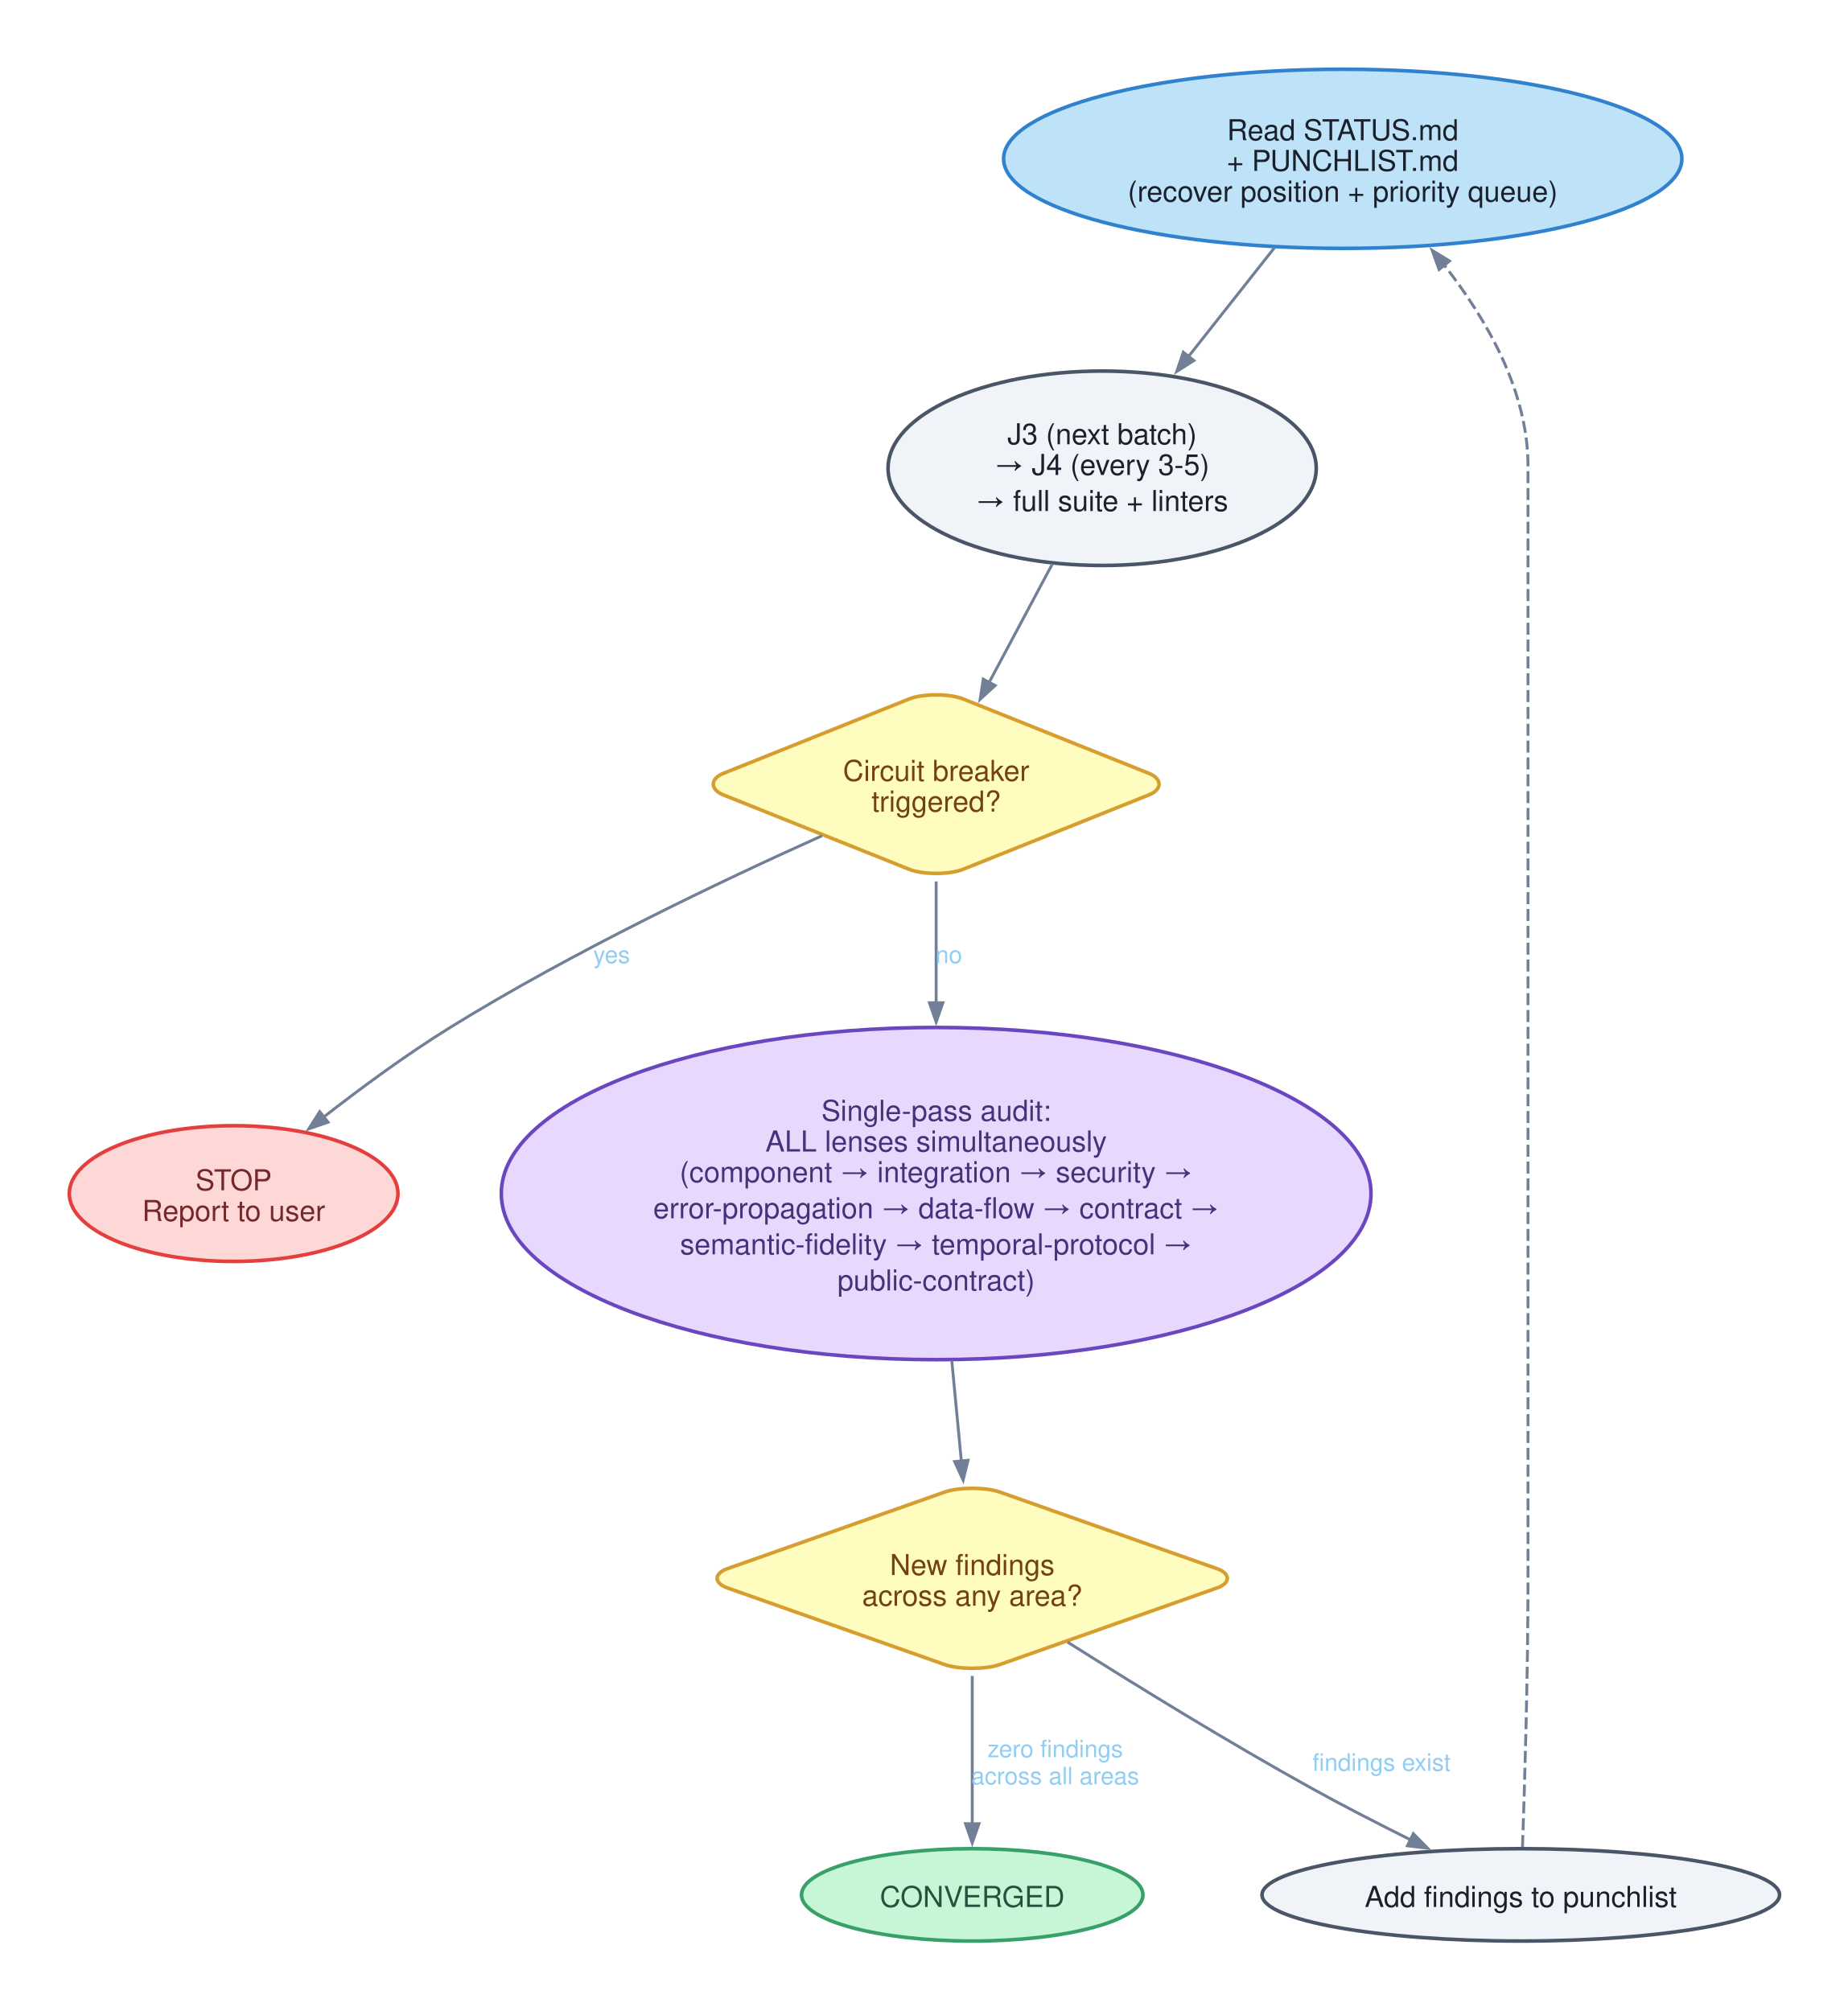
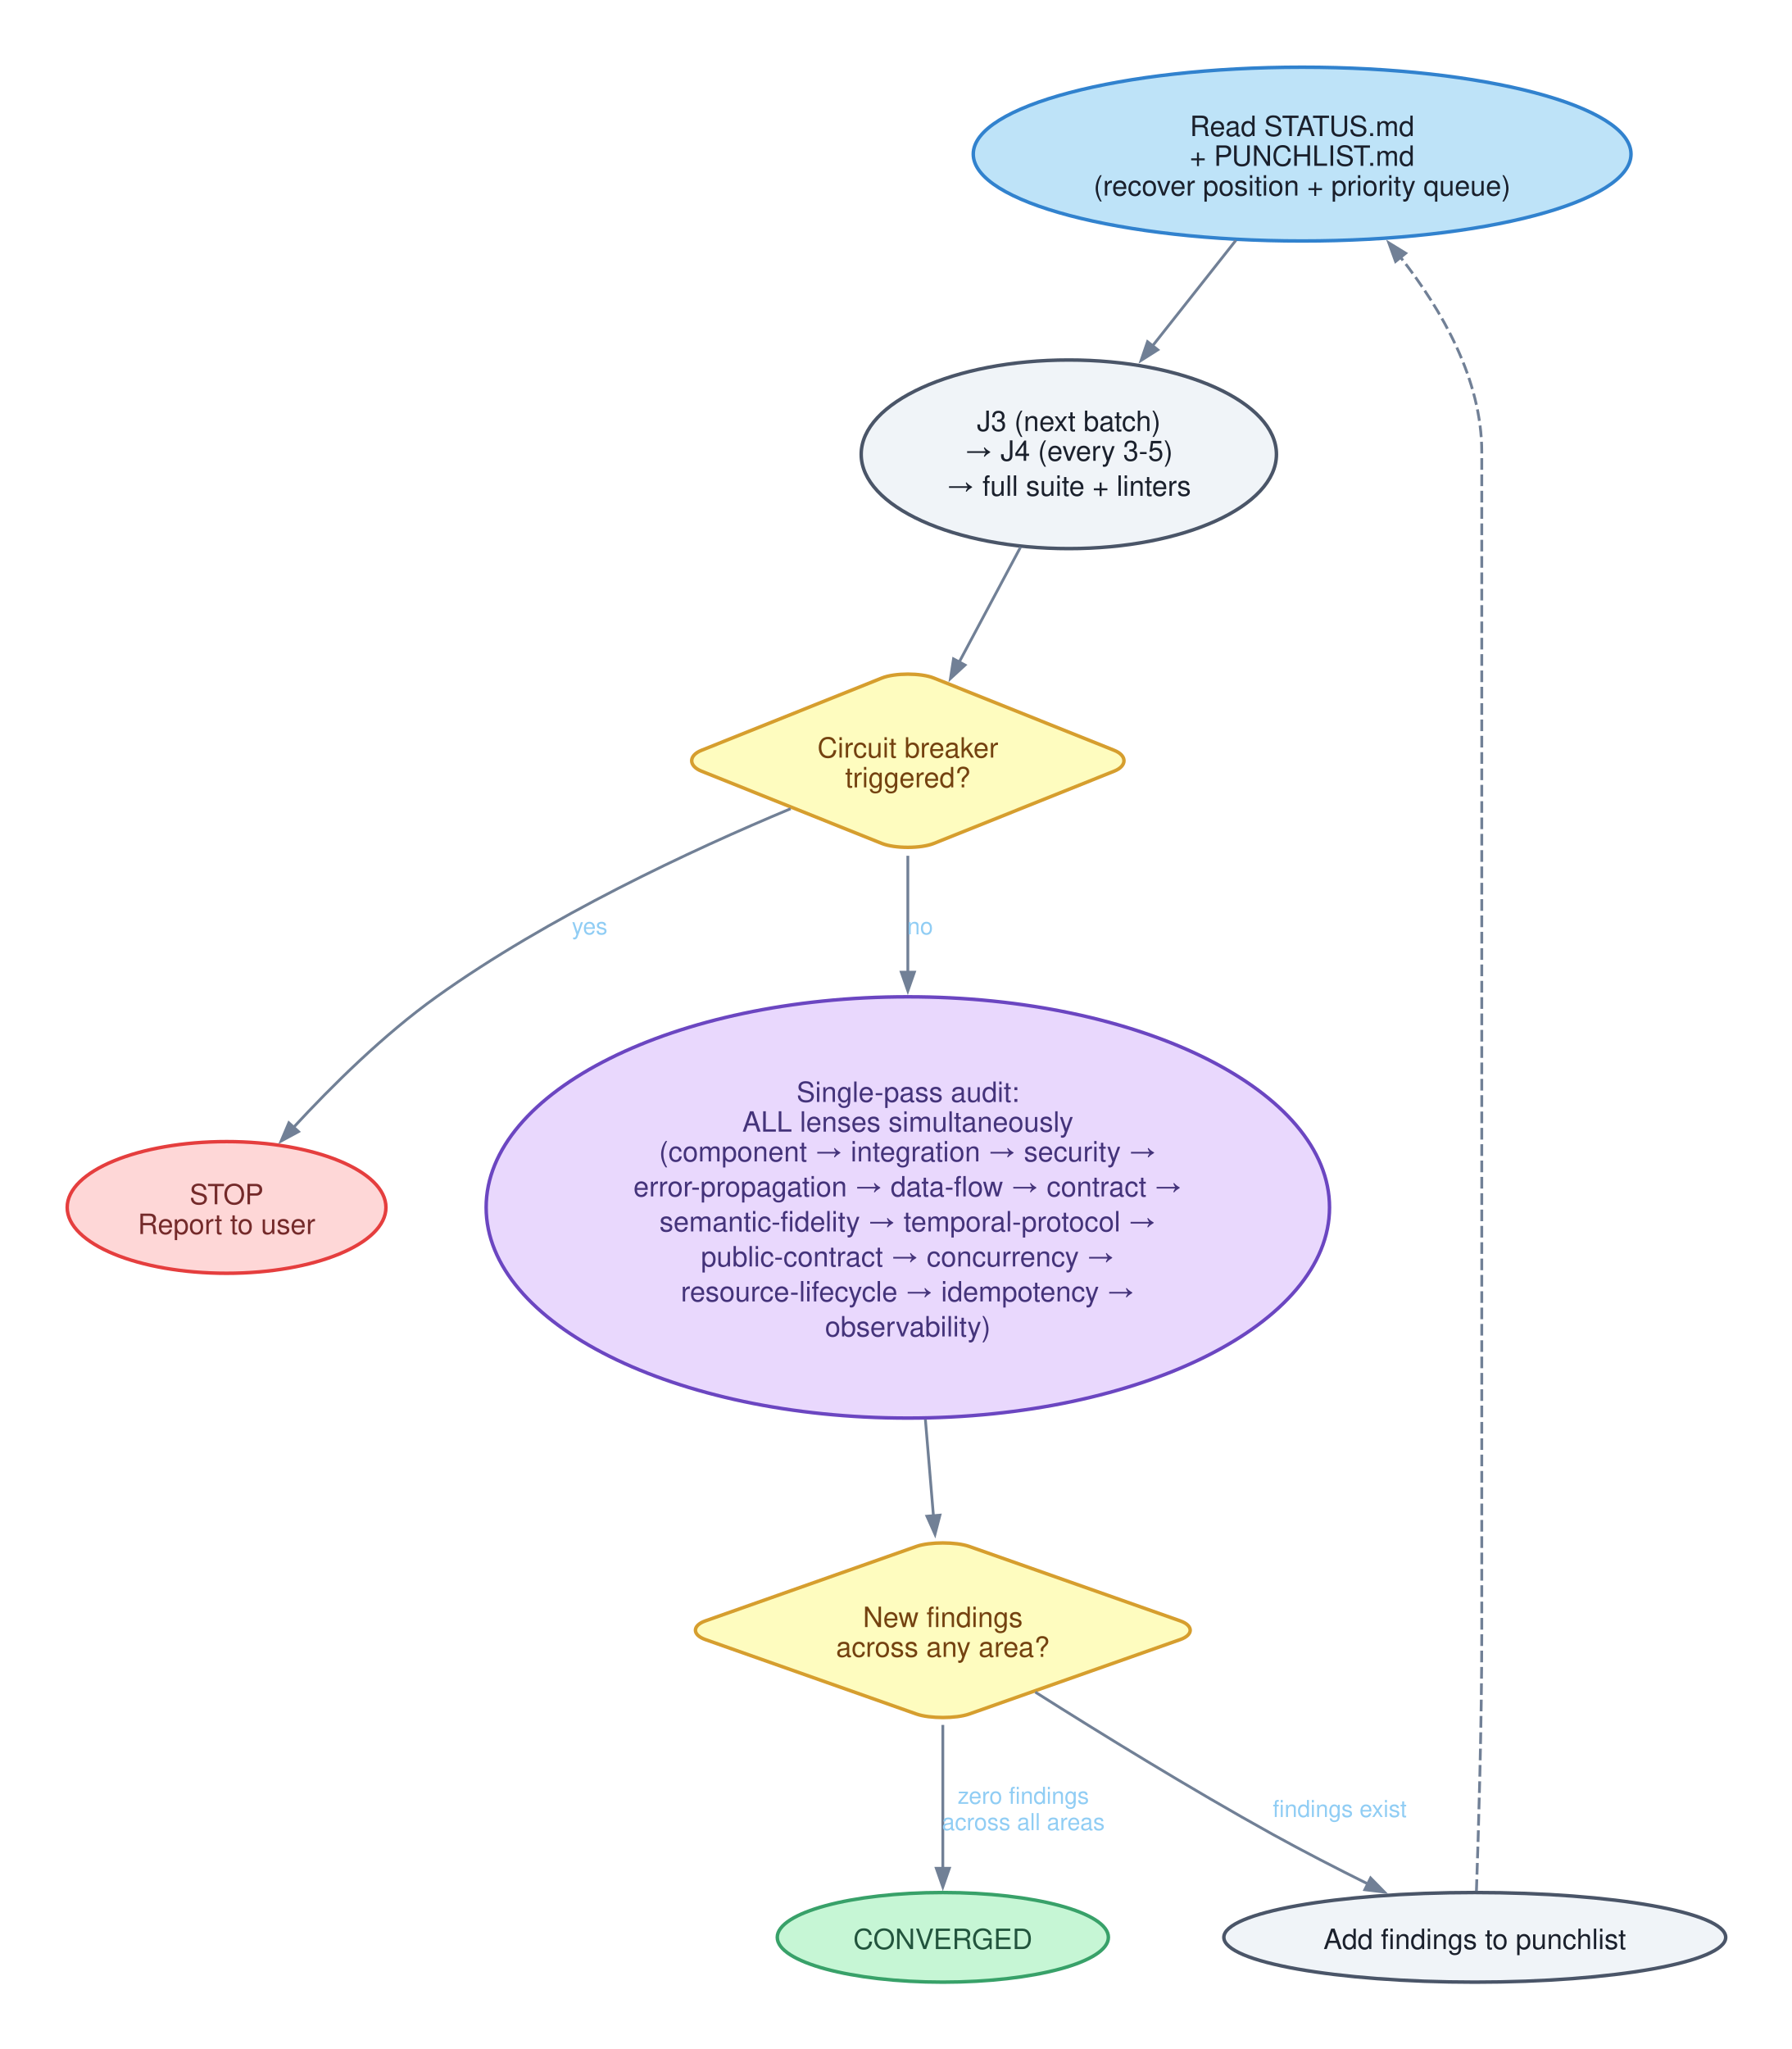
- <svg xmlns="http://www.w3.org/2000/svg" width="768pt" height="836pt" viewBox="0.00 0.00 768.00 836.00">
-   <g id="graph0" class="graph" transform="scale(1 1) rotate(0) translate(28.8 806.92)">
+ <svg xmlns="http://www.w3.org/2000/svg" width="768pt" height="878pt" viewBox="0.00 0.00 768.00 878.00">
+   <g id="graph0" class="graph" transform="scale(1 1) rotate(0) translate(28.8 849.35)">
    <g id="node1" class="node">
-       <ellipse fill="#bee3f8" stroke="#3182ce" stroke-width="1.5" cx="529.31" cy="-740.9" rx="140.96" ry="37.23" />
-       <text xml:space="preserve" text-anchor="middle" x="529.31" y="-748.62" font-family="Helvetica,sans-Serif" font-size="12.00" fill="#1a202c">Read STATUS.md</text>
-       <text xml:space="preserve" text-anchor="middle" x="529.31" y="-735.87" font-family="Helvetica,sans-Serif" font-size="12.00" fill="#1a202c">+ PUNCHLIST.md</text>
-       <text xml:space="preserve" text-anchor="middle" x="529.31" y="-723.12" font-family="Helvetica,sans-Serif" font-size="12.00" fill="#1a202c">(recover position + priority queue)</text>
+       <ellipse fill="#bee3f8" stroke="#3182ce" stroke-width="1.5" cx="529.31" cy="-783.32" rx="140.96" ry="37.23" />
+       <text xml:space="preserve" text-anchor="middle" x="529.31" y="-791.05" font-family="Helvetica,sans-Serif" font-size="12.00" fill="#1a202c">Read STATUS.md</text>
+       <text xml:space="preserve" text-anchor="middle" x="529.31" y="-778.3" font-family="Helvetica,sans-Serif" font-size="12.00" fill="#1a202c">+ PUNCHLIST.md</text>
+       <text xml:space="preserve" text-anchor="middle" x="529.31" y="-765.55" font-family="Helvetica,sans-Serif" font-size="12.00" fill="#1a202c">(recover position + priority queue)</text>
    </g>
    <g id="node2" class="node">
-       <ellipse fill="#f0f4f8" stroke="#4a5568" stroke-width="1.5" cx="429.31" cy="-612.26" rx="88.99" ry="40.41" />
-       <text xml:space="preserve" text-anchor="middle" x="429.31" y="-622.23" font-family="Helvetica,sans-Serif" font-size="12.00" fill="#1a202c">J3 (next batch)</text>
-       <text xml:space="preserve" text-anchor="middle" x="429.31" y="-609.48" font-family="Helvetica,sans-Serif" font-size="12.00" fill="#1a202c">→ J4 (every 3-5)</text>
-       <text xml:space="preserve" text-anchor="middle" x="429.31" y="-594.48" font-family="Helvetica,sans-Serif" font-size="12.00" fill="#1a202c">→ full suite + linters</text>
+       <ellipse fill="#f0f4f8" stroke="#4a5568" stroke-width="1.5" cx="429.31" cy="-654.68" rx="88.99" ry="40.41" />
+       <text xml:space="preserve" text-anchor="middle" x="429.31" y="-664.66" font-family="Helvetica,sans-Serif" font-size="12.00" fill="#1a202c">J3 (next batch)</text>
+       <text xml:space="preserve" text-anchor="middle" x="429.31" y="-651.91" font-family="Helvetica,sans-Serif" font-size="12.00" fill="#1a202c">→ J4 (every 3-5)</text>
+       <text xml:space="preserve" text-anchor="middle" x="429.31" y="-636.91" font-family="Helvetica,sans-Serif" font-size="12.00" fill="#1a202c">→ full suite + linters</text>
    </g>
    <g id="edge1" class="edge">
-       <path fill="none" stroke="#718096" stroke-width="1.2" d="M500.92,-703.94C489.81,-689.87 476.93,-673.56 465.18,-658.69" />
-       <polygon fill="#718096" stroke="#718096" stroke-width="1.2" points="467.44,-657.03 460.29,-652.49 463.05,-660.5 467.44,-657.03" />
+       <path fill="none" stroke="#718096" stroke-width="1.2" d="M500.92,-746.37C489.81,-732.3 476.93,-715.99 465.18,-701.12" />
+       <polygon fill="#718096" stroke="#718096" stroke-width="1.2" points="467.44,-699.46 460.29,-694.92 463.05,-702.93 467.44,-699.46" />
    </g>
    <g id="node3" class="node">
-       <path fill="#fefcbf" stroke="#d69e2e" stroke-width="1.5" d="M349.17,-516.38C349.17,-516.38 271.85,-485.41 271.85,-485.41 266.28,-483.18 266.28,-478.71 271.85,-476.48 271.85,-476.48 349.17,-445.51 349.17,-445.51 354.74,-443.28 365.88,-443.28 371.45,-445.51 371.45,-445.51 448.77,-476.48 448.77,-476.48 454.34,-478.71 454.34,-483.18 448.77,-485.41 448.77,-485.41 371.45,-516.38 371.45,-516.38 365.88,-518.61 354.74,-518.61 349.17,-516.38" />
-       <text xml:space="preserve" text-anchor="middle" x="360.31" y="-482.29" font-family="Helvetica,sans-Serif" font-size="12.00" fill="#744210">Circuit breaker</text>
-       <text xml:space="preserve" text-anchor="middle" x="360.31" y="-469.54" font-family="Helvetica,sans-Serif" font-size="12.00" fill="#744210">triggered?</text>
+       <path fill="#fefcbf" stroke="#d69e2e" stroke-width="1.5" d="M349.17,-558.81C349.17,-558.81 271.85,-527.83 271.85,-527.83 266.28,-525.6 266.28,-521.14 271.85,-518.91 271.85,-518.91 349.17,-487.93 349.17,-487.93 354.74,-485.7 365.88,-485.7 371.45,-487.93 371.45,-487.93 448.77,-518.91 448.77,-518.91 454.34,-521.14 454.34,-525.6 448.77,-527.83 448.77,-527.83 371.45,-558.81 371.45,-558.81 365.88,-561.04 354.74,-561.04 349.17,-558.81" />
+       <text xml:space="preserve" text-anchor="middle" x="360.31" y="-524.72" font-family="Helvetica,sans-Serif" font-size="12.00" fill="#744210">Circuit breaker</text>
+       <text xml:space="preserve" text-anchor="middle" x="360.31" y="-511.97" font-family="Helvetica,sans-Serif" font-size="12.00" fill="#744210">triggered?</text>
    </g>
    <g id="edge2" class="edge">
-       <path fill="none" stroke="#718096" stroke-width="1.2" d="M408.6,-572.46C400.3,-556.89 390.71,-538.93 382.28,-523.13" />
-       <polygon fill="#718096" stroke="#718096" stroke-width="1.2" points="384.83,-521.95 378.59,-516.21 379.89,-524.58 384.83,-521.95" />
+       <path fill="none" stroke="#718096" stroke-width="1.2" d="M408.6,-614.88C400.3,-599.32 390.71,-581.36 382.28,-565.56" />
+       <polygon fill="#718096" stroke="#718096" stroke-width="1.2" points="384.83,-564.37 378.59,-558.63 379.89,-567.01 384.83,-564.37" />
    </g>
    <g id="node4" class="node">
-       <ellipse fill="#fed7d7" stroke="#e53e3e" stroke-width="1.5" cx="68.31" cy="-310.74" rx="68.31" ry="28.21" />
-       <text xml:space="preserve" text-anchor="middle" x="68.31" y="-312.09" font-family="Helvetica,sans-Serif" font-size="12.00" fill="#742a2a">STOP</text>
-       <text xml:space="preserve" text-anchor="middle" x="68.31" y="-299.34" font-family="Helvetica,sans-Serif" font-size="12.00" fill="#742a2a">Report to user</text>
+       <ellipse fill="#fed7d7" stroke="#e53e3e" stroke-width="1.5" cx="68.31" cy="-331.96" rx="68.31" ry="28.21" />
+       <text xml:space="preserve" text-anchor="middle" x="68.31" y="-333.31" font-family="Helvetica,sans-Serif" font-size="12.00" fill="#742a2a">STOP</text>
+       <text xml:space="preserve" text-anchor="middle" x="68.31" y="-320.56" font-family="Helvetica,sans-Serif" font-size="12.00" fill="#742a2a">Report to user</text>
    </g>
    <g id="edge3" class="edge">
-       <path fill="none" stroke="#718096" stroke-width="1.2" d="M312.85,-459.47C271.04,-440.72 209.08,-411.19 158.31,-379.79 140.27,-368.64 121.39,-354.74 105.6,-342.43" />
-       <polygon fill="#718096" stroke="#718096" stroke-width="1.2" points="107.56,-340.41 99.55,-337.65 104.09,-344.8 107.56,-340.41" />
-       <text xml:space="preserve" text-anchor="middle" x="225.43" y="-406.54" font-family="Helvetica,sans-Serif" font-size="10.00" fill="#90cdf4">yes</text>
+       <path fill="none" stroke="#718096" stroke-width="1.2" d="M310.08,-502.82C267.62,-485.08 206.23,-456.49 158.31,-422.22 135.71,-406.06 113.51,-384.13 96.82,-366.05" />
+       <polygon fill="#718096" stroke="#718096" stroke-width="1.2" points="99.15,-364.46 91.69,-360.42 95.01,-368.22 99.15,-364.46" />
+       <text xml:space="preserve" text-anchor="middle" x="223.94" y="-448.97" font-family="Helvetica,sans-Serif" font-size="10.00" fill="#90cdf4">yes</text>
    </g>
    <g id="node5" class="node">
-       <ellipse fill="#e9d8fd" stroke="#6b46c1" stroke-width="1.5" cx="360.31" cy="-310.74" rx="180.74" ry="69.05" />
-       <text xml:space="preserve" text-anchor="middle" x="360.31" y="-340.97" font-family="Helvetica,sans-Serif" font-size="12.00" fill="#44337a">Single-pass audit:</text>
-       <text xml:space="preserve" text-anchor="middle" x="360.31" y="-328.22" font-family="Helvetica,sans-Serif" font-size="12.00" fill="#44337a">ALL lenses simultaneously</text>
-       <text xml:space="preserve" text-anchor="middle" x="360.31" y="-315.47" font-family="Helvetica,sans-Serif" font-size="12.00" fill="#44337a">(component → integration → security →</text>
-       <text xml:space="preserve" text-anchor="middle" x="360.31" y="-300.47" font-family="Helvetica,sans-Serif" font-size="12.00" fill="#44337a">error-propagation → data-flow → contract →</text>
-       <text xml:space="preserve" text-anchor="middle" x="360.31" y="-285.47" font-family="Helvetica,sans-Serif" font-size="12.00" fill="#44337a">semantic-fidelity → temporal-protocol →</text>
-       <text xml:space="preserve" text-anchor="middle" x="360.31" y="-270.47" font-family="Helvetica,sans-Serif" font-size="12.00" fill="#44337a">public-contract)</text>
+       <ellipse fill="#e9d8fd" stroke="#6b46c1" stroke-width="1.5" cx="360.31" cy="-331.96" rx="180.74" ry="90.26" />
+       <text xml:space="preserve" text-anchor="middle" x="360.31" y="-377.18" font-family="Helvetica,sans-Serif" font-size="12.00" fill="#44337a">Single-pass audit:</text>
+       <text xml:space="preserve" text-anchor="middle" x="360.31" y="-364.43" font-family="Helvetica,sans-Serif" font-size="12.00" fill="#44337a">ALL lenses simultaneously</text>
+       <text xml:space="preserve" text-anchor="middle" x="360.31" y="-351.68" font-family="Helvetica,sans-Serif" font-size="12.00" fill="#44337a">(component → integration → security →</text>
+       <text xml:space="preserve" text-anchor="middle" x="360.31" y="-336.68" font-family="Helvetica,sans-Serif" font-size="12.00" fill="#44337a">error-propagation → data-flow → contract →</text>
+       <text xml:space="preserve" text-anchor="middle" x="360.31" y="-321.68" font-family="Helvetica,sans-Serif" font-size="12.00" fill="#44337a">semantic-fidelity → temporal-protocol →</text>
+       <text xml:space="preserve" text-anchor="middle" x="360.31" y="-306.68" font-family="Helvetica,sans-Serif" font-size="12.00" fill="#44337a">public-contract → concurrency →</text>
+       <text xml:space="preserve" text-anchor="middle" x="360.31" y="-291.68" font-family="Helvetica,sans-Serif" font-size="12.00" fill="#44337a">resource-lifecycle → idempotency →</text>
+       <text xml:space="preserve" text-anchor="middle" x="360.31" y="-276.68" font-family="Helvetica,sans-Serif" font-size="12.00" fill="#44337a">observability)</text>
    </g>
    <g id="edge4" class="edge">
-       <path fill="none" stroke="#718096" stroke-width="1.2" d="M360.31,-440.51C360.31,-425.35 360.31,-407.47 360.31,-389.93" />
-       <polygon fill="#718096" stroke="#718096" stroke-width="1.2" points="363.11,-390.06 360.31,-382.06 357.51,-390.06 363.11,-390.06" />
-       <text xml:space="preserve" text-anchor="middle" x="365.56" y="-406.54" font-family="Helvetica,sans-Serif" font-size="10.00" fill="#90cdf4">no</text>
+       <path fill="none" stroke="#718096" stroke-width="1.2" d="M360.31,-482.66C360.31,-467.79 360.31,-450.15 360.31,-432.29" />
+       <polygon fill="#718096" stroke="#718096" stroke-width="1.2" points="363.11,-432.76 360.31,-424.76 357.51,-432.76 363.11,-432.76" />
+       <text xml:space="preserve" text-anchor="middle" x="365.56" y="-448.97" font-family="Helvetica,sans-Serif" font-size="10.00" fill="#90cdf4">no</text>
    </g>
    <g id="node6" class="node">
      <path fill="#fefcbf" stroke="#d69e2e" stroke-width="1.5" d="M363.99,-186.7C363.99,-186.7 273.52,-154.79 273.52,-154.79 267.86,-152.79 267.86,-148.8 273.52,-146.8 273.52,-146.8 363.99,-114.89 363.99,-114.89 369.65,-112.89 380.96,-112.89 386.62,-114.89 386.62,-114.89 477.09,-146.8 477.09,-146.8 482.75,-148.8 482.75,-152.79 477.09,-154.79 477.09,-154.79 386.62,-186.7 386.62,-186.7 380.96,-188.7 369.65,-188.7 363.99,-186.7" />
      <text xml:space="preserve" text-anchor="middle" x="375.31" y="-152.15" font-family="Helvetica,sans-Serif" font-size="12.00" fill="#744210">New findings</text>
      <text xml:space="preserve" text-anchor="middle" x="375.31" y="-139.4" font-family="Helvetica,sans-Serif" font-size="12.00" fill="#744210">across any area?</text>
    </g>
    <g id="edge5" class="edge">
-       <path fill="none" stroke="#718096" stroke-width="1.2" d="M366.8,-241.38C368.14,-227.3 369.52,-212.76 370.77,-199.59" />
-       <polygon fill="#718096" stroke="#718096" stroke-width="1.2" points="373.55,-199.86 371.52,-191.63 367.98,-199.33 373.55,-199.86" />
+       <path fill="none" stroke="#718096" stroke-width="1.2" d="M367.83,-241.11C369.03,-226.78 370.23,-212.46 371.3,-199.61" />
+       <polygon fill="#718096" stroke="#718096" stroke-width="1.2" points="374.07,-200.11 371.95,-191.91 368.49,-199.65 374.07,-200.11" />
    </g>
    <g id="node7" class="node">
      <ellipse fill="#c6f6d5" stroke="#38a169" stroke-width="1.5" cx="375.31" cy="-19.2" rx="70.96" ry="19.2" />
      <text xml:space="preserve" text-anchor="middle" x="375.31" y="-14.17" font-family="Helvetica,sans-Serif" font-size="12.00" fill="#22543d">CONVERGED</text>
    </g>
    <g id="edge6" class="edge">
      <path fill="none" stroke="#718096" stroke-width="1.2" d="M375.31,-110.21C375.31,-90.33 375.31,-66.7 375.31,-48.64" />
      <polygon fill="#718096" stroke="#718096" stroke-width="1.2" points="378.11,-48.79 375.31,-40.79 372.51,-48.79 378.11,-48.79" />
      <text xml:space="preserve" text-anchor="middle" x="409.81" y="-76.4" font-family="Helvetica,sans-Serif" font-size="10.00" fill="#90cdf4">zero findings</text>
      <text xml:space="preserve" text-anchor="middle" x="409.81" y="-65.15" font-family="Helvetica,sans-Serif" font-size="10.00" fill="#90cdf4">across all areas</text>
    </g>
    <g id="node8" class="node">
      <ellipse fill="#f0f4f8" stroke="#4a5568" stroke-width="1.5" cx="603.31" cy="-19.2" rx="107.55" ry="19.2" />
      <text xml:space="preserve" text-anchor="middle" x="603.31" y="-14.17" font-family="Helvetica,sans-Serif" font-size="12.00" fill="#1a202c">Add findings to punchlist</text>
    </g>
    <g id="edge7" class="edge">
      <path fill="none" stroke="#718096" stroke-width="1.2" d="M414.94,-124.28C442.96,-106.55 481.6,-82.74 516.56,-63.4 529.72,-56.11 544.27,-48.65 557.63,-42.01" />
      <polygon fill="#718096" stroke="#718096" stroke-width="1.2" points="558.65,-44.64 564.59,-38.59 556.17,-39.61 558.65,-44.64" />
      <text xml:space="preserve" text-anchor="middle" x="545.43" y="-70.77" font-family="Helvetica,sans-Serif" font-size="10.00" fill="#90cdf4">findings exist</text>
    </g>
    <g id="edge8" class="edge">
-       <path fill="none" stroke="#718096" stroke-width="1.2" stroke-dasharray="5,2" d="M604.02,-39.08C604.9,-64.31 606.31,-110.41 606.31,-149.8 606.31,-613.26 606.31,-613.26 606.31,-613.26 606.31,-644.12 589.4,-673.86 571.44,-696.76" />
-       <polygon fill="#718096" stroke="#718096" stroke-width="1.2" points="569.36,-694.87 566.47,-702.84 573.7,-698.41 569.36,-694.87" />
+       <path fill="none" stroke="#718096" stroke-width="1.2" stroke-dasharray="5,2" d="M604.02,-39.08C604.9,-64.31 606.31,-110.41 606.31,-149.8 606.31,-655.68 606.31,-655.68 606.31,-655.68 606.31,-686.54 589.4,-716.29 571.44,-739.18" />
+       <polygon fill="#718096" stroke="#718096" stroke-width="1.2" points="569.36,-737.3 566.47,-745.27 573.7,-740.84 569.36,-737.3" />
    </g>
  </g>
</svg>
